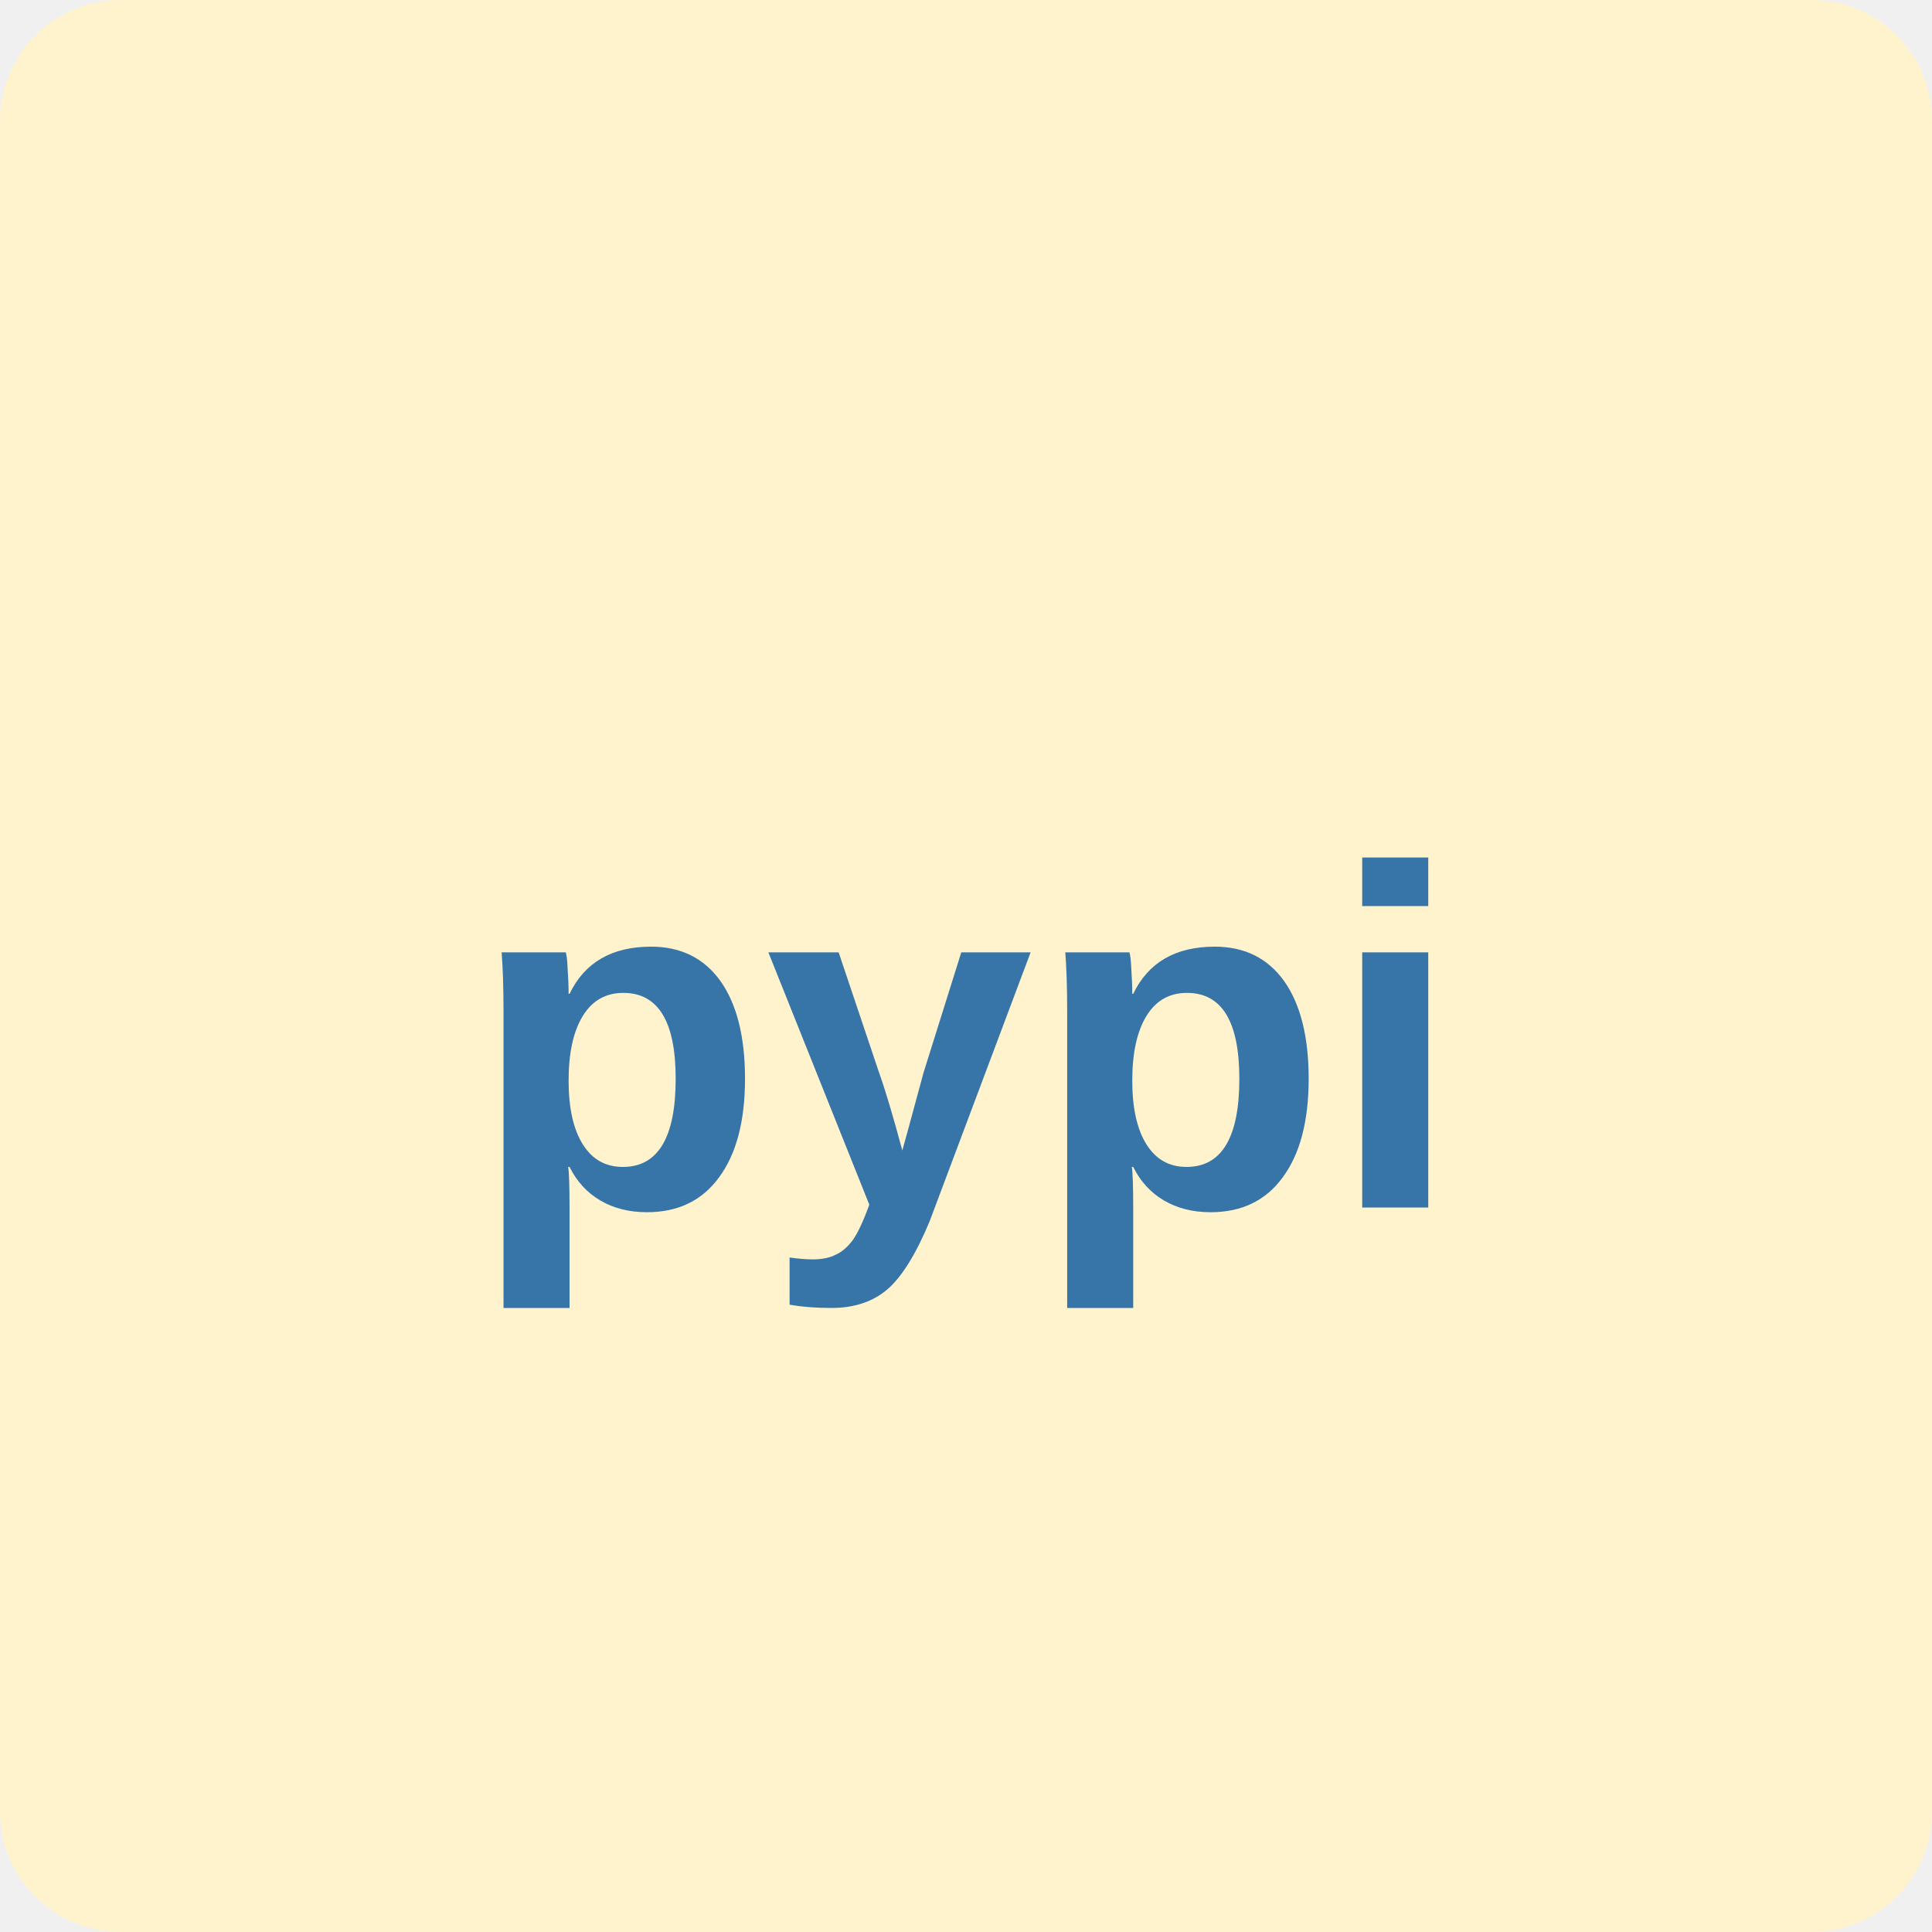
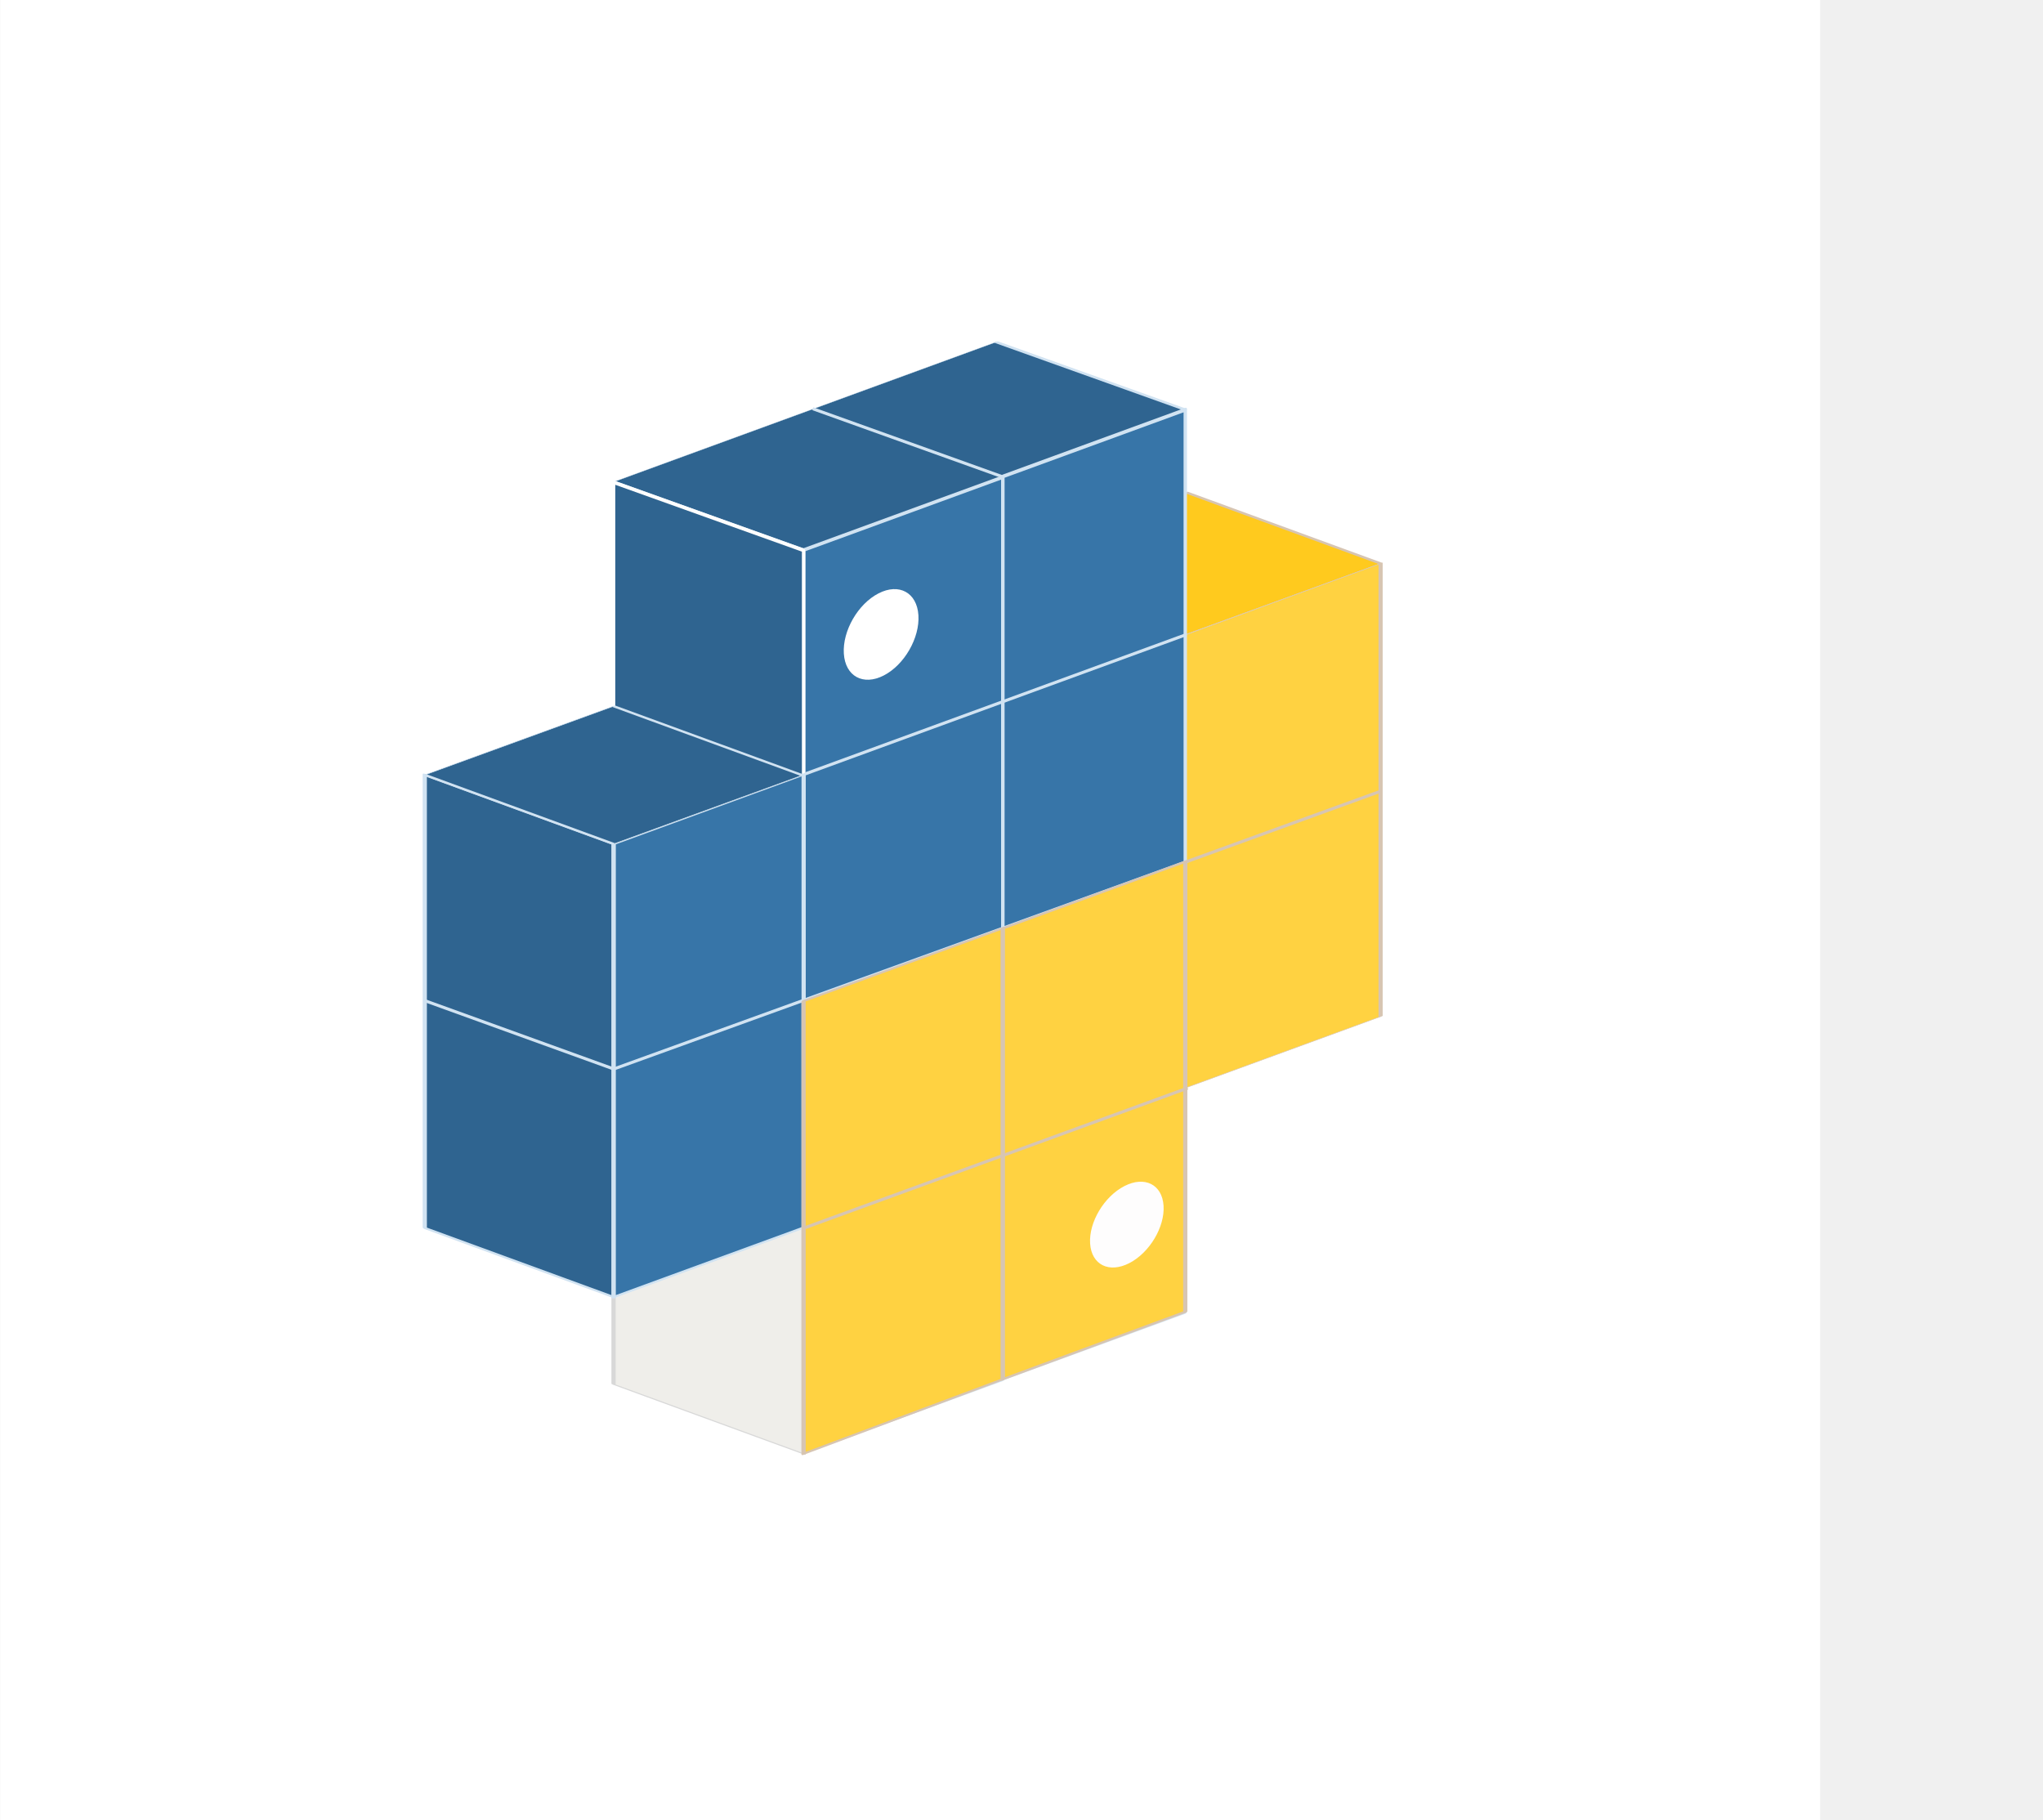
- <svg xmlns="http://www.w3.org/2000/svg" viewBox="0 0 64 64" fill="none">
-   <rect width="64" height="64" rx="4" fill="#fff3cd" />
-   <text x="32" y="40" font-family="Arial, sans-serif" font-size="16" font-weight="bold" text-anchor="middle" fill="#3775a9">pypi</text>
+ <svg xmlns="http://www.w3.org/2000/svg" clip-rule="evenodd" fill-rule="evenodd" height="2227" stroke-linecap="square" stroke-linejoin="round" stroke-miterlimit="1.5" viewBox=".006 0 673.409 600" width="2500">
+   <path d="m.006 0h600v600h-600z" fill="#fff" />
+   <g transform="translate(72.59 -63.209)">
+     <path d="m673.41 236.016-64.271 8.252v281.357h64.276z" fill="#ffca1e" stroke="#d7c5b2" stroke-width="1.11" transform="matrix(1.02365 -.37275 .22115 .08093 -423.086 457.448)" />
+     <path d="m609.139 244.268h64.276v281.357h-64.276z" fill="#ffd241" stroke="#d7c5b2" stroke-width=".35" transform="matrix(3.93359 -1.43837 0 .53084 -2266.43 1087.94)" />
+     <path d="m609.139 244.268h64.276v281.357h-64.276z" fill="#2f6490" stroke="#d1e3f2" stroke-width=".62" transform="matrix(1.9604 -.71685 .2216 .07927 -1118.55 639.339)" />
+     <path d="m609.139 244.268h64.276v281.357h-64.276z" fill="#3775a8" stroke="#d1e3f2" stroke-width="1.15" transform="matrix(1.02281 -.374 0 1.05695 -430.773 214.178)" />
+     <path d="m609.139 244.268h64.276v281.357h-64.276z" fill="#2f6490" stroke="#fff" stroke-width="1.17" transform="matrix(-.97499 -.34924 0 1.05695 786.194 199.208)" />
+     <path d="m609.139 244.268h64.276v281.357h-64.276z" fill="#efeeea" stroke="#d8d8d8" stroke-width="1.44" transform="matrix(-.97499 -.35652 0 .26885 786.194 618.355)" />
+     <g stroke="#d1e3f2">
+       <path d="m609.139 244.268h64.276v281.357h-64.276z" fill="#2f6490" stroke-width="1.44" transform="matrix(-.96834 -.35409 0 .53077 719.483 427.5)" />
+       <path d="m609.139 244.268h64.276v281.357h-64.276z" fill="#3775a8" stroke-width="1.2" transform="matrix(.93554 -.3421 0 1.05695 -311.892 170.492)" />
+       <path d="m609.139 244.268h64.276v281.357h-64.276z" fill="#3775a8" stroke-width="1.43" transform="matrix(.9742 -.35623 0 .53084 -463.744 428.761)" />
+       <path d="m67.575 393.161 62.121 22.465 188.708-68.299m-125.165-29.141 124.732-45.602" fill="none" />
+     </g>
+     <path d="m318.404 347.327 63.939-23.209" fill="none" stroke="#d7c5b2" />
+     <path d="m609.139 244.268h64.276v281.357h-64.276z" fill="#2f6490" stroke="#d1e3f2" stroke-width="1.16" transform="matrix(.96788 -.35244 .22115 .08093 -576.168 513.583)" />
+     <circle cx="637.517" cy="260.001" fill="#fff" r="15.71" transform="matrix(.7826 -.4024 .05494 .8614 -295.363 304.934)" />
+     <path d="m195.786 198.125 61.696 22.126" fill="none" stroke="#d1e3f2" />
+     <path d="m673.415 244.268h-64.276l.018 282.405 64.258-1.048z" fill="#ffd241" stroke="#d7c5b2" stroke-width="1.37" transform="matrix(1.02281 -.374 0 .52843 -430.773 491.983)" />
+     <path d="m673.415 244.268h-64.276l.001 281.758 64.275-.401z" fill="#ffd241" stroke="#d7c5b2" stroke-width="1.48" transform="matrix(.93554 -.3421 0 .52743 -311.892 448.822)" />
+     <circle cx="637.517" cy="260.001" fill="#fefdfd" r="15.71" transform="matrix(.77074 -.3963 .05156 .80832 -205.916 509.411)" />
+     <path d="m192.412 468.059 126.028-45.977" fill="none" stroke="#d7c5b2" />
+   </g>
</svg>
